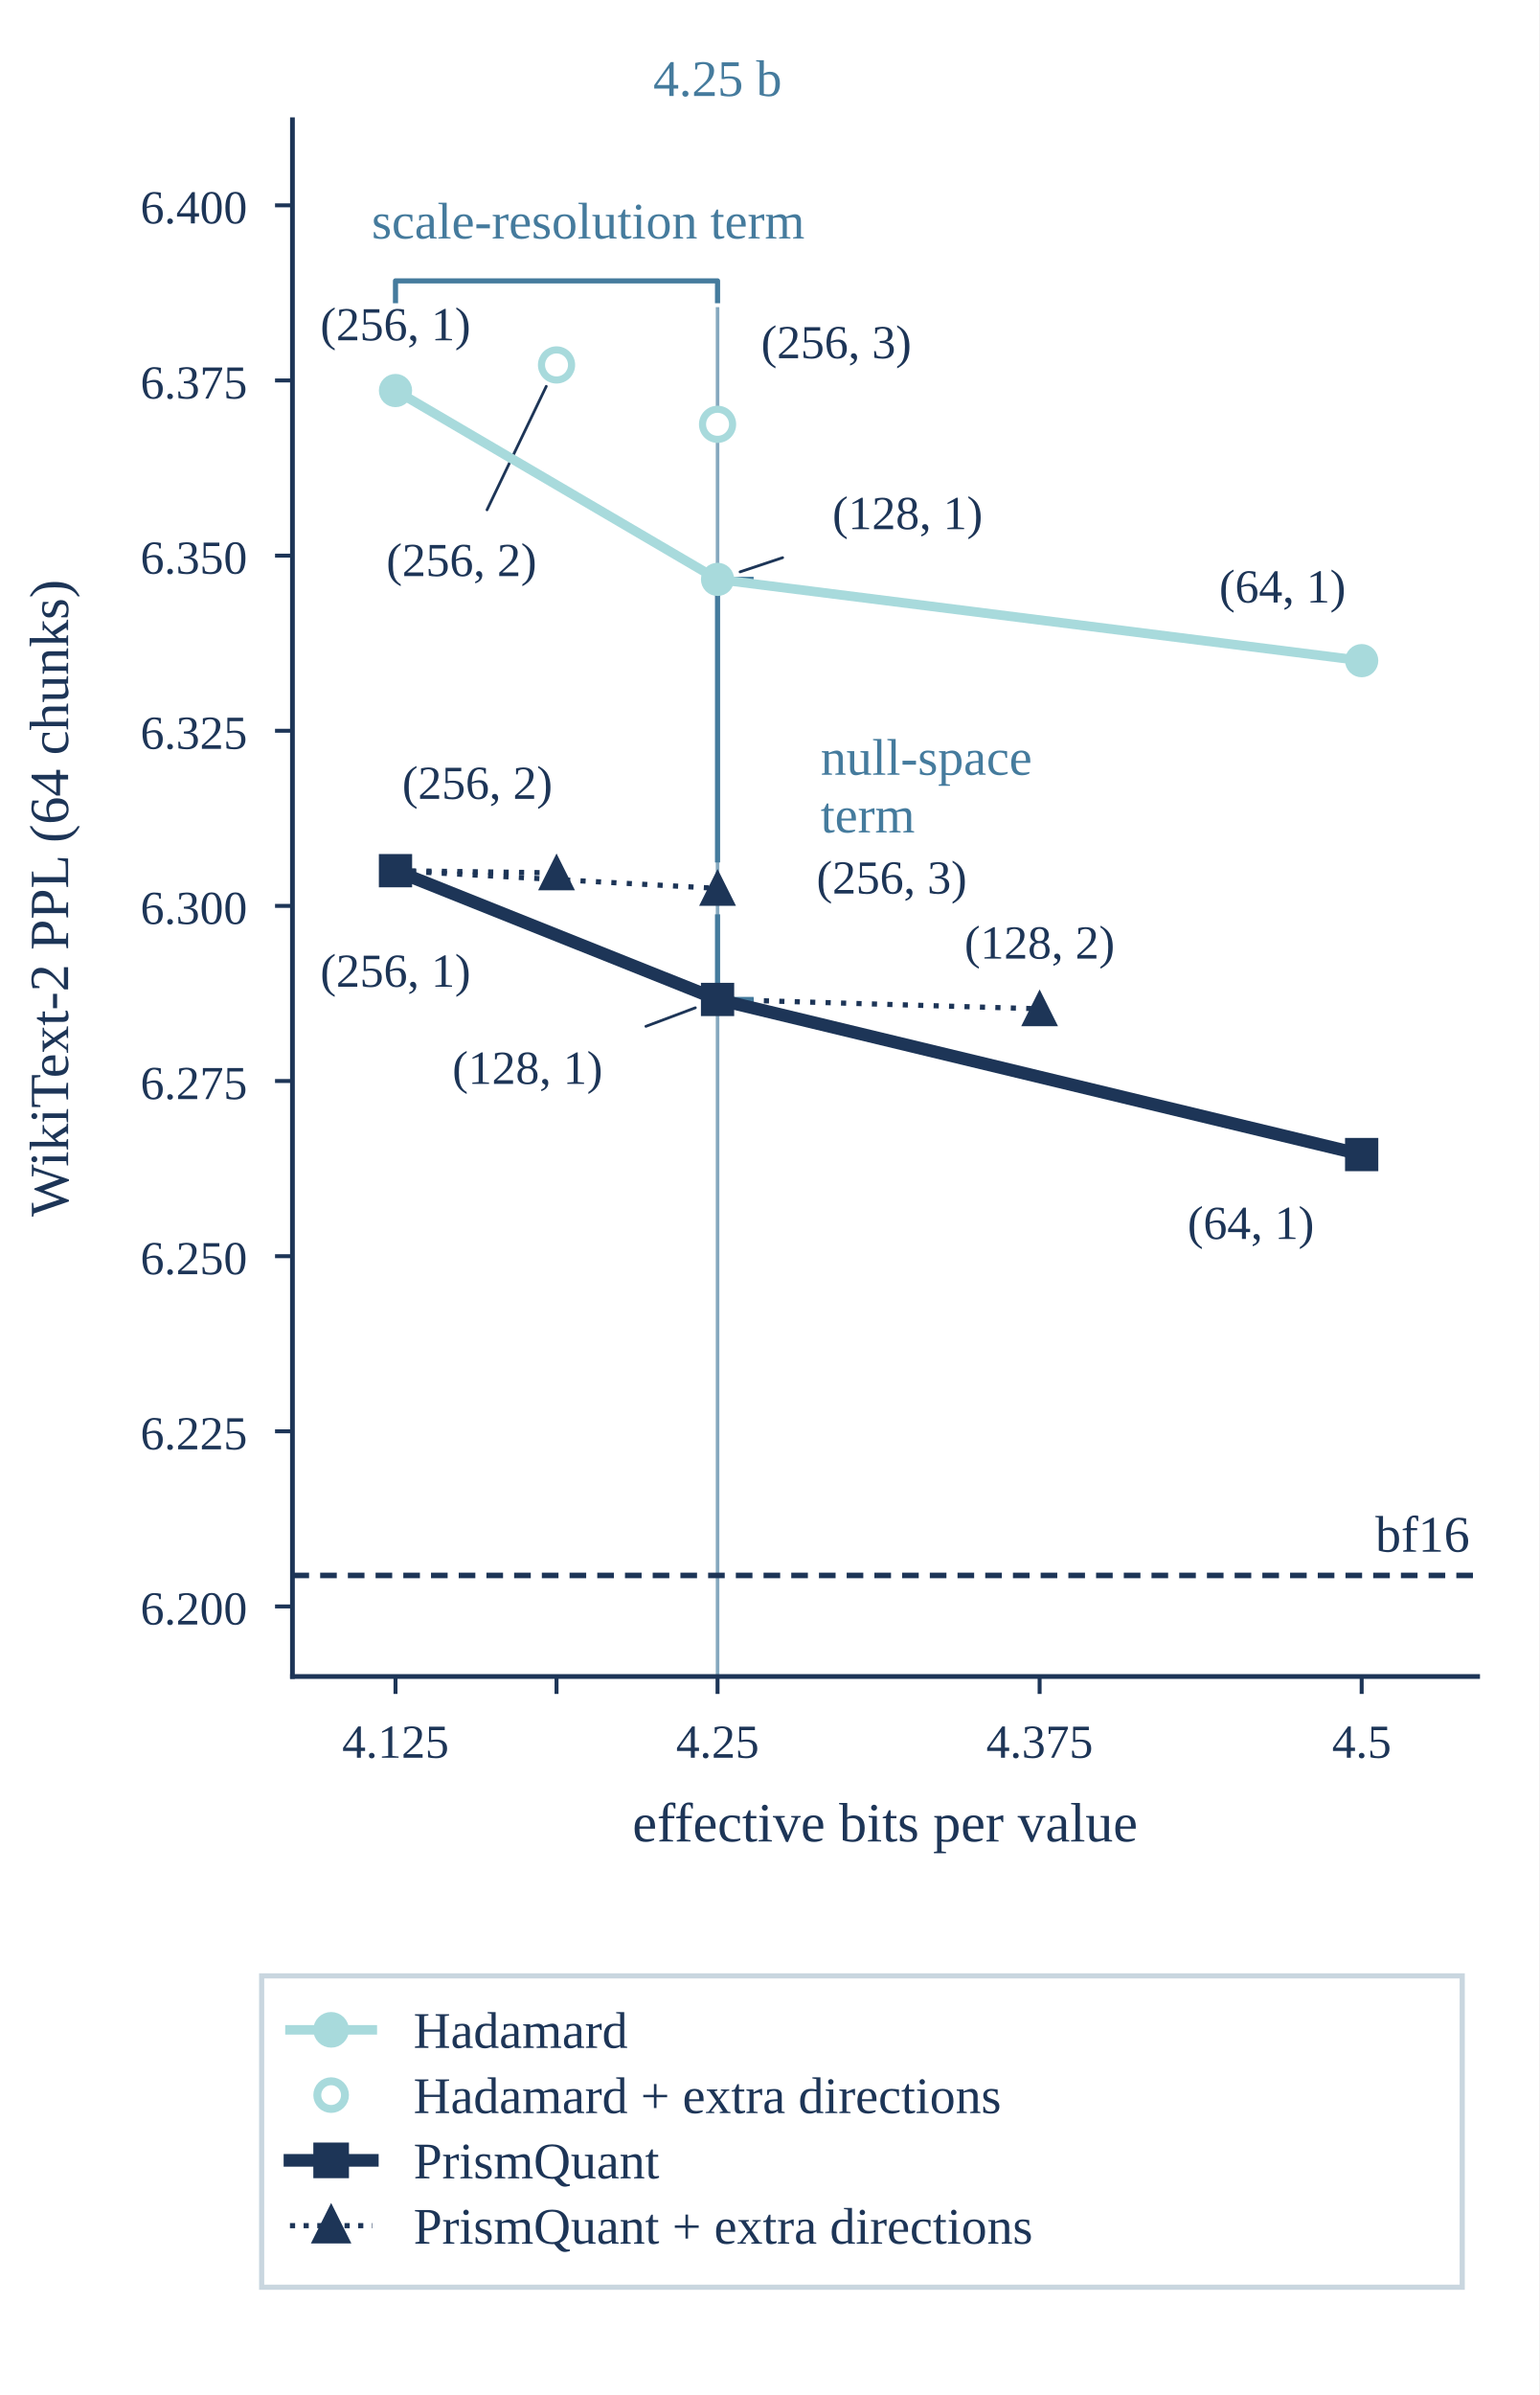
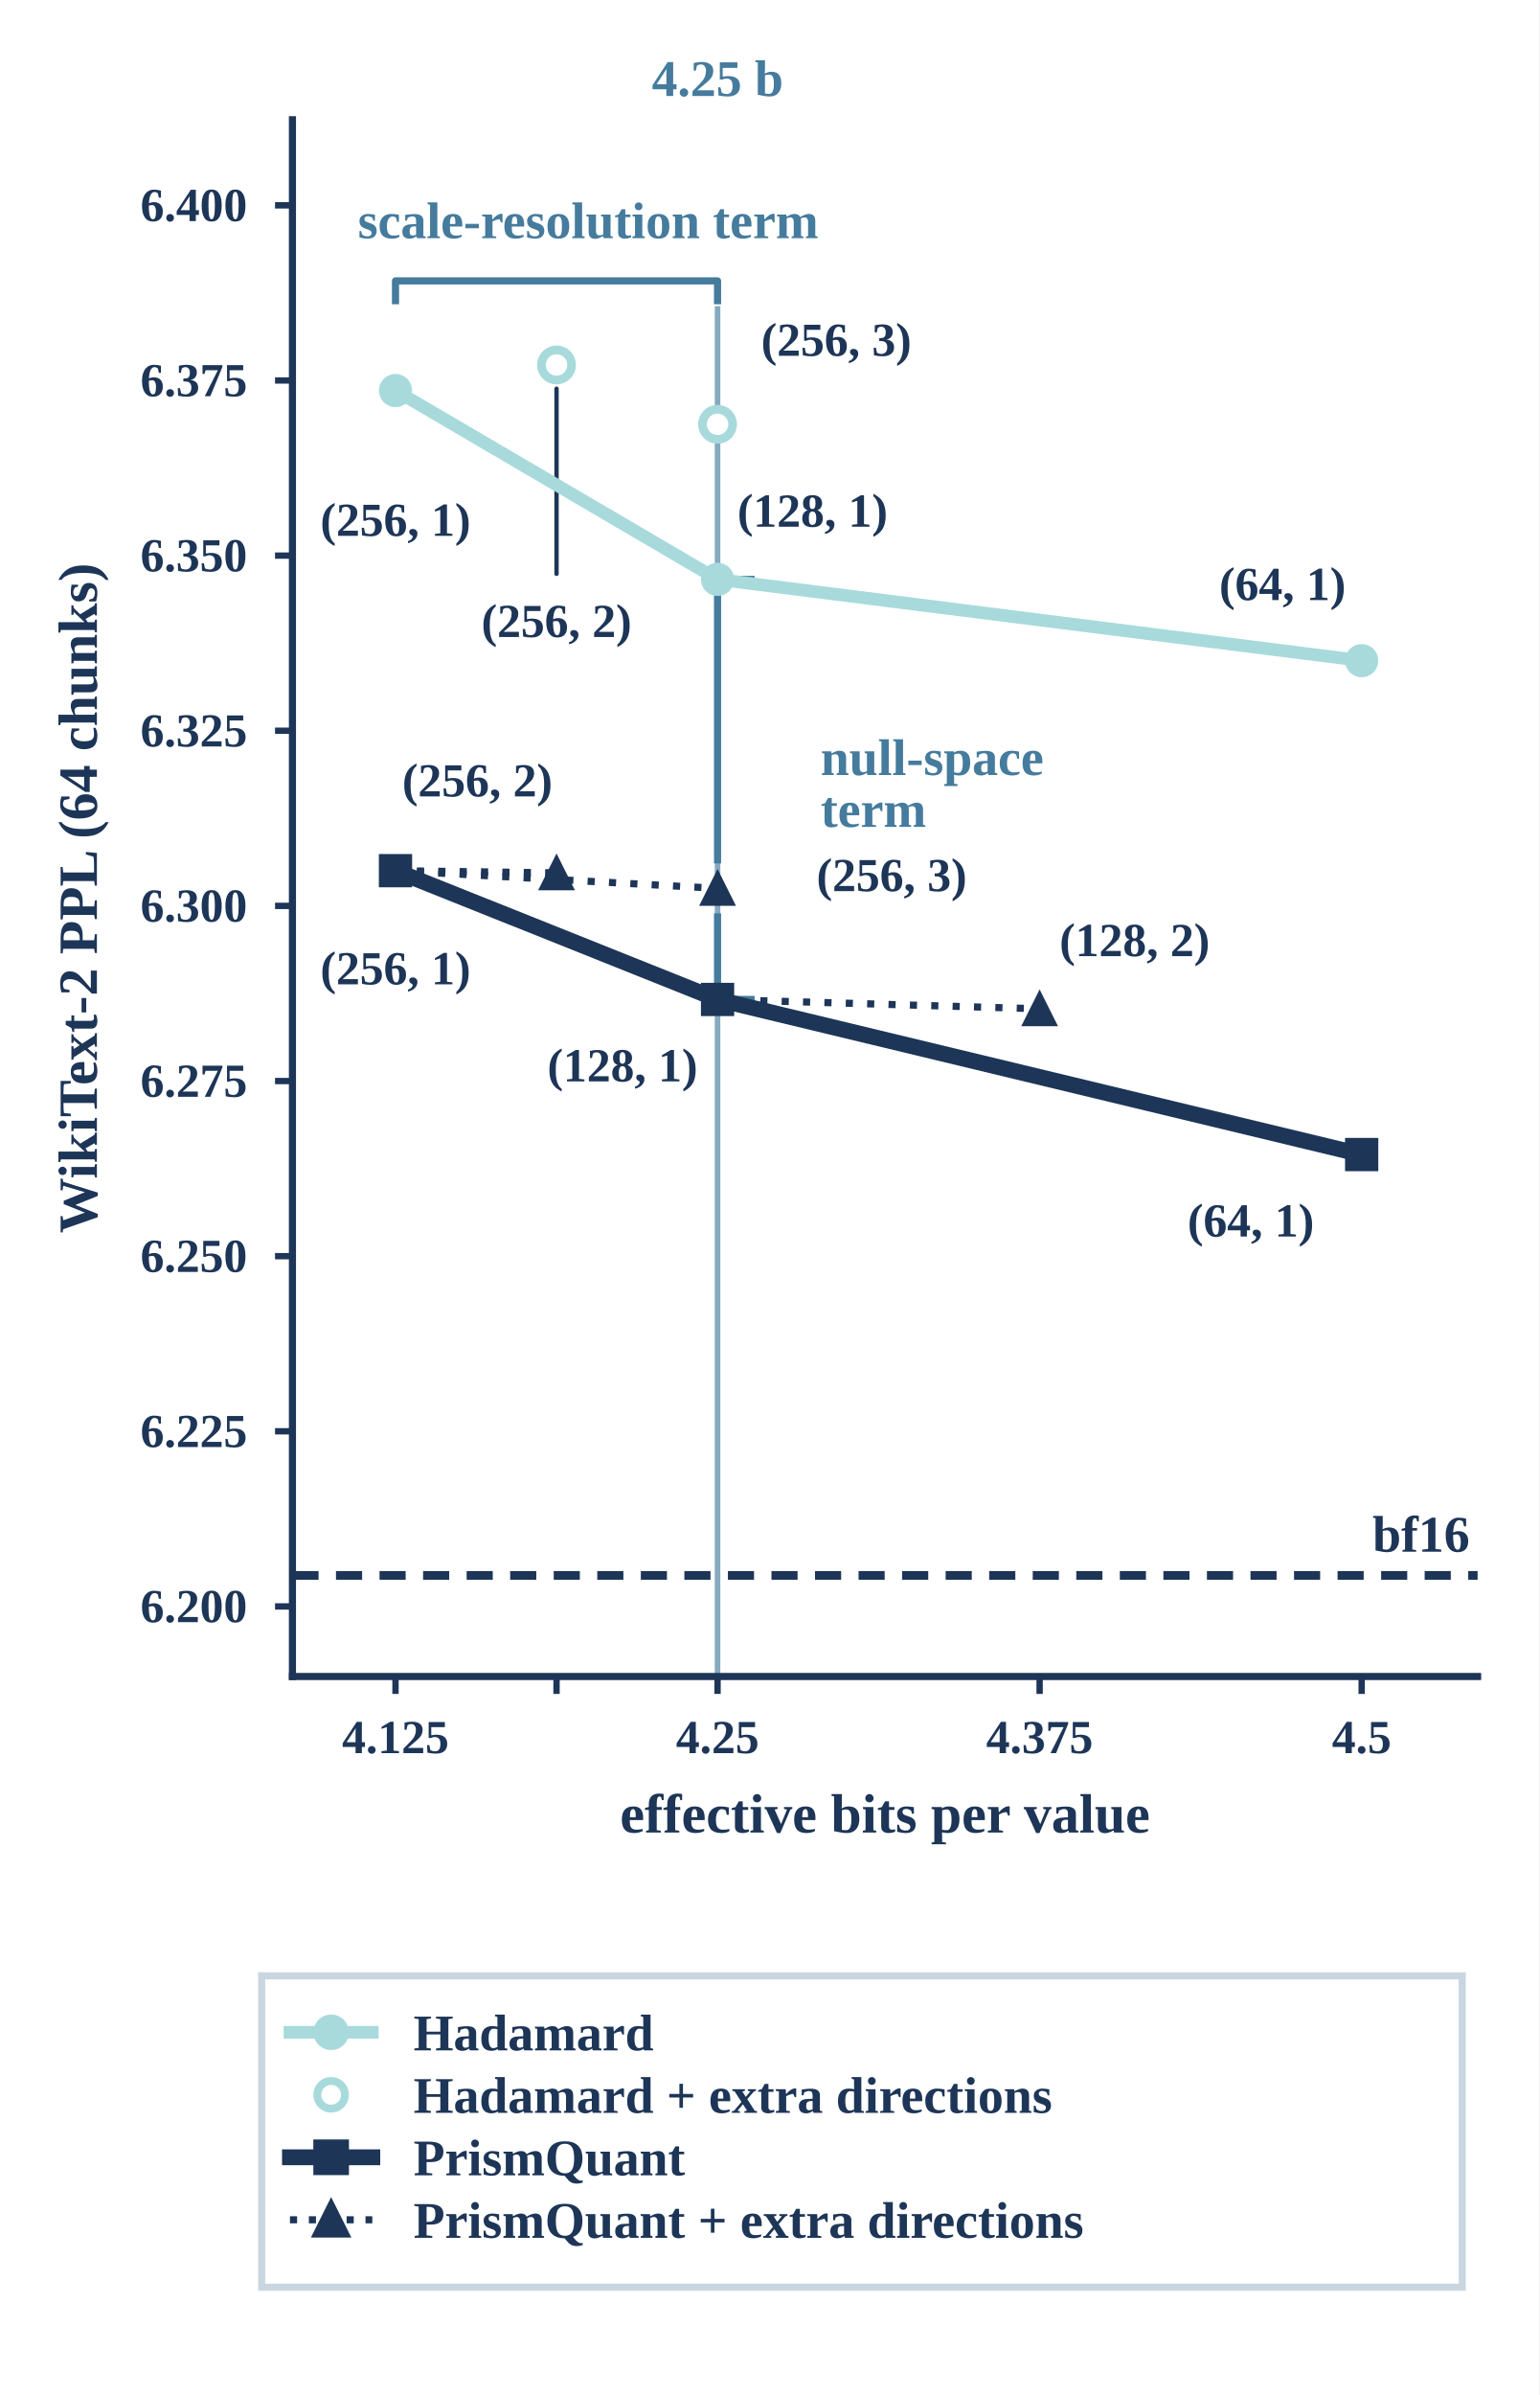
<svg xmlns="http://www.w3.org/2000/svg" xmlns:xlink="http://www.w3.org/1999/xlink" width="194.4pt" height="302.4pt" viewBox="0 0 194.4 302.4" version="1.1">
  <defs>
    <style type="text/css">*{stroke-linejoin: round; stroke-linecap: butt}</style>
  </defs>
  <g id="figure_1">
    <g id="patch_1">
      <path d="M 0 302.4 L 194.4 302.4 L 194.4 0 L 0 0 z " style="fill: #ffffff" />
    </g>
    <g id="axes_1">
      <g id="patch_2">
        <path d="M 36.936 211.68 L 186.624 211.68 L 186.624 15.12 L 36.936 15.12 L 36.936 211.68 z " style="fill: none" />
      </g>
      <g id="line2d_1">
-         <path d="M 90.628 211.68 L 90.628 39.003 " clip-path="url(#p6d56dd8465)" style="fill: none; stroke: #457b9d; stroke-opacity: 0.65; stroke-width: 0.45; stroke-linecap: square" />
+         <path d="M 90.628 211.68 L 90.628 39.003 " clip-path="url(#p353ab22d7c)" style="fill: none; stroke: #457b9d; stroke-opacity: 0.65; stroke-width: 0.7; stroke-linecap: square" />
      </g>
      <g id="matplotlib.axis_1">
        <g id="xtick_1">
          <g id="line2d_2">
            <defs>
-               <path id="m0dec5ec122" d="M 0 0 L 0 2.2 " style="stroke: #1d3557; stroke-width: 0.5" />
+               <path id="mc90151d26e" d="M 0 0 L 0 2.2 " style="stroke: #1d3557; stroke-width: 0.8" />
            </defs>
            <g>
-               <use xlink:href="#m0dec5ec122" x="49.952" y="211.68" style="fill: #1d3557; stroke: #1d3557; stroke-width: 0.5" />
+               <use xlink:href="#mc90151d26e" x="49.952" y="211.68" style="fill: #1d3557; stroke: #1d3557; stroke-width: 0.8" />
            </g>
          </g>
          <g id="text_1">
-             <text style="font-size: 6px; font-family: 'Times New Roman', 'Liberation Serif', 'DejaVu Serif', serif; text-anchor: middle; fill: #1d3557" x="49.952" y="221.939" transform="rotate(-0 49.95235 221.9391)">4.125</text>
+             <text style="font-weight: 700; font-size: 6px; font-family: 'Times New Roman', serif; text-anchor: middle; fill: #1d3557" x="49.952" y="221.353" transform="rotate(-0 49.95235 221.3531)">4.125</text>
          </g>
        </g>
        <g id="xtick_2">
          <g id="line2d_3">
            <g>
-               <use xlink:href="#m0dec5ec122" x="70.29" y="211.68" style="fill: #1d3557; stroke: #1d3557; stroke-width: 0.5" />
+               <use xlink:href="#mc90151d26e" x="70.29" y="211.68" style="fill: #1d3557; stroke: #1d3557; stroke-width: 0.8" />
            </g>
          </g>
        </g>
        <g id="xtick_3">
          <g id="line2d_4">
            <g>
-               <use xlink:href="#m0dec5ec122" x="90.628" y="211.68" style="fill: #1d3557; stroke: #1d3557; stroke-width: 0.5" />
+               <use xlink:href="#mc90151d26e" x="90.628" y="211.68" style="fill: #1d3557; stroke: #1d3557; stroke-width: 0.8" />
            </g>
          </g>
          <g id="text_2">
-             <text style="font-size: 6px; font-family: 'Times New Roman', 'Liberation Serif', 'DejaVu Serif', serif; text-anchor: middle; fill: #1d3557" x="90.628" y="221.939" transform="rotate(-0 90.62843 221.9391)">4.25</text>
+             <text style="font-weight: 700; font-size: 6px; font-family: 'Times New Roman', serif; text-anchor: middle; fill: #1d3557" x="90.628" y="221.353" transform="rotate(-0 90.62843 221.3531)">4.25</text>
          </g>
        </g>
        <g id="xtick_4">
          <g id="line2d_5">
            <g>
-               <use xlink:href="#m0dec5ec122" x="131.305" y="211.68" style="fill: #1d3557; stroke: #1d3557; stroke-width: 0.5" />
+               <use xlink:href="#mc90151d26e" x="131.305" y="211.68" style="fill: #1d3557; stroke: #1d3557; stroke-width: 0.8" />
            </g>
          </g>
          <g id="text_3">
-             <text style="font-size: 6px; font-family: 'Times New Roman', 'Liberation Serif', 'DejaVu Serif', serif; text-anchor: middle; fill: #1d3557" x="131.305" y="221.939" transform="rotate(-0 131.3045 221.9391)">4.375</text>
+             <text style="font-weight: 700; font-size: 6px; font-family: 'Times New Roman', serif; text-anchor: middle; fill: #1d3557" x="131.305" y="221.353" transform="rotate(-0 131.3045 221.3531)">4.375</text>
          </g>
        </g>
        <g id="xtick_5">
          <g id="line2d_6">
            <g>
-               <use xlink:href="#m0dec5ec122" x="171.981" y="211.68" style="fill: #1d3557; stroke: #1d3557; stroke-width: 0.5" />
+               <use xlink:href="#mc90151d26e" x="171.981" y="211.68" style="fill: #1d3557; stroke: #1d3557; stroke-width: 0.8" />
            </g>
          </g>
          <g id="text_4">
-             <text style="font-size: 6px; font-family: 'Times New Roman', 'Liberation Serif', 'DejaVu Serif', serif; text-anchor: middle; fill: #1d3557" x="171.981" y="221.939" transform="rotate(-0 171.9806 221.9391)">4.5</text>
+             <text style="font-weight: 700; font-size: 6px; font-family: 'Times New Roman', serif; text-anchor: middle; fill: #1d3557" x="171.981" y="221.353" transform="rotate(-0 171.9806 221.3531)">4.5</text>
          </g>
        </g>
        <g id="text_5">
-           <text style="font-size: 7px; font-family: 'Times New Roman', 'Liberation Serif', 'DejaVu Serif', serif; text-anchor: middle; fill: #1d3557" x="111.78" y="232.506" transform="rotate(-0 111.78 232.5058)">effective bits per value</text>
+           <text style="font-weight: 700; font-size: 7px; font-family: 'Times New Roman', serif; text-anchor: middle; fill: #1d3557" x="111.78" y="231.381" transform="rotate(-0 111.78 231.3812)">effective bits per value</text>
        </g>
      </g>
      <g id="matplotlib.axis_2">
        <g id="ytick_1">
          <g id="line2d_7">
            <defs>
-               <path id="m9053a508f1" d="M 0 0 L -2.2 0 " style="stroke: #1d3557; stroke-width: 0.5" />
+               <path id="m33923e7c1f" d="M 0 0 L -2.2 0 " style="stroke: #1d3557; stroke-width: 0.8" />
            </defs>
            <g>
-               <use xlink:href="#m9053a508f1" x="36.936" y="202.835" style="fill: #1d3557; stroke: #1d3557; stroke-width: 0.5" />
+               <use xlink:href="#m33923e7c1f" x="36.936" y="202.835" style="fill: #1d3557; stroke: #1d3557; stroke-width: 0.8" />
            </g>
          </g>
          <g id="text_6">
-             <text style="font-size: 6px; font-family: 'Times New Roman', 'Liberation Serif', 'DejaVu Serif', serif; text-anchor: end; fill: #1d3557" x="31.236" y="205.114" transform="rotate(-0 31.236 205.1141)">6.200</text>
+             <text style="font-weight: 700; font-size: 6px; font-family: 'Times New Roman', serif; text-anchor: end; fill: #1d3557" x="31.236" y="204.821" transform="rotate(-0 31.236 204.8211)">6.200</text>
          </g>
        </g>
        <g id="ytick_2">
          <g id="line2d_8">
            <g>
-               <use xlink:href="#m9053a508f1" x="36.936" y="180.721" style="fill: #1d3557; stroke: #1d3557; stroke-width: 0.5" />
+               <use xlink:href="#m33923e7c1f" x="36.936" y="180.721" style="fill: #1d3557; stroke: #1d3557; stroke-width: 0.8" />
            </g>
          </g>
          <g id="text_7">
-             <text style="font-size: 6px; font-family: 'Times New Roman', 'Liberation Serif', 'DejaVu Serif', serif; text-anchor: end; fill: #1d3557" x="31.236" y="183" transform="rotate(-0 31.236 183.0004)">6.225</text>
+             <text style="font-weight: 700; font-size: 6px; font-family: 'Times New Roman', serif; text-anchor: end; fill: #1d3557" x="31.236" y="182.707" transform="rotate(-0 31.236 182.7075)">6.225</text>
          </g>
        </g>
        <g id="ytick_3">
          <g id="line2d_9">
            <g>
-               <use xlink:href="#m9053a508f1" x="36.936" y="158.607" style="fill: #1d3557; stroke: #1d3557; stroke-width: 0.5" />
+               <use xlink:href="#m33923e7c1f" x="36.936" y="158.607" style="fill: #1d3557; stroke: #1d3557; stroke-width: 0.8" />
            </g>
          </g>
          <g id="text_8">
-             <text style="font-size: 6px; font-family: 'Times New Roman', 'Liberation Serif', 'DejaVu Serif', serif; text-anchor: end; fill: #1d3557" x="31.236" y="160.887" transform="rotate(-0 31.236 160.8868)">6.250</text>
+             <text style="font-weight: 700; font-size: 6px; font-family: 'Times New Roman', serif; text-anchor: end; fill: #1d3557" x="31.236" y="160.594" transform="rotate(-0 31.236 160.5938)">6.250</text>
          </g>
        </g>
        <g id="ytick_4">
          <g id="line2d_10">
            <g>
-               <use xlink:href="#m9053a508f1" x="36.936" y="136.494" style="fill: #1d3557; stroke: #1d3557; stroke-width: 0.5" />
+               <use xlink:href="#m33923e7c1f" x="36.936" y="136.494" style="fill: #1d3557; stroke: #1d3557; stroke-width: 0.8" />
            </g>
          </g>
          <g id="text_9">
-             <text style="font-size: 6px; font-family: 'Times New Roman', 'Liberation Serif', 'DejaVu Serif', serif; text-anchor: end; fill: #1d3557" x="31.236" y="138.773" transform="rotate(-0 31.236 138.7732)">6.275</text>
+             <text style="font-weight: 700; font-size: 6px; font-family: 'Times New Roman', serif; text-anchor: end; fill: #1d3557" x="31.236" y="138.48" transform="rotate(-0 31.236 138.4802)">6.275</text>
          </g>
        </g>
        <g id="ytick_5">
          <g id="line2d_11">
            <g>
-               <use xlink:href="#m9053a508f1" x="36.936" y="114.38" style="fill: #1d3557; stroke: #1d3557; stroke-width: 0.5" />
+               <use xlink:href="#m33923e7c1f" x="36.936" y="114.38" style="fill: #1d3557; stroke: #1d3557; stroke-width: 0.8" />
            </g>
          </g>
          <g id="text_10">
-             <text style="font-size: 6px; font-family: 'Times New Roman', 'Liberation Serif', 'DejaVu Serif', serif; text-anchor: end; fill: #1d3557" x="31.236" y="116.66" transform="rotate(-0 31.236 116.6595)">6.300</text>
+             <text style="font-weight: 700; font-size: 6px; font-family: 'Times New Roman', serif; text-anchor: end; fill: #1d3557" x="31.236" y="116.367" transform="rotate(-0 31.236 116.3666)">6.300</text>
          </g>
        </g>
        <g id="ytick_6">
          <g id="line2d_12">
            <g>
-               <use xlink:href="#m9053a508f1" x="36.936" y="92.266" style="fill: #1d3557; stroke: #1d3557; stroke-width: 0.5" />
+               <use xlink:href="#m33923e7c1f" x="36.936" y="92.266" style="fill: #1d3557; stroke: #1d3557; stroke-width: 0.8" />
            </g>
          </g>
          <g id="text_11">
-             <text style="font-size: 6px; font-family: 'Times New Roman', 'Liberation Serif', 'DejaVu Serif', serif; text-anchor: end; fill: #1d3557" x="31.236" y="94.546" transform="rotate(-0 31.236 94.5459)">6.325</text>
+             <text style="font-weight: 700; font-size: 6px; font-family: 'Times New Roman', serif; text-anchor: end; fill: #1d3557" x="31.236" y="94.253" transform="rotate(-0 31.236 94.25293)">6.325</text>
          </g>
        </g>
        <g id="ytick_7">
          <g id="line2d_13">
            <g>
-               <use xlink:href="#m9053a508f1" x="36.936" y="70.153" style="fill: #1d3557; stroke: #1d3557; stroke-width: 0.5" />
+               <use xlink:href="#m33923e7c1f" x="36.936" y="70.153" style="fill: #1d3557; stroke: #1d3557; stroke-width: 0.8" />
            </g>
          </g>
          <g id="text_12">
-             <text style="font-size: 6px; font-family: 'Times New Roman', 'Liberation Serif', 'DejaVu Serif', serif; text-anchor: end; fill: #1d3557" x="31.236" y="72.432" transform="rotate(-0 31.236 72.43226)">6.350</text>
+             <text style="font-weight: 700; font-size: 6px; font-family: 'Times New Roman', serif; text-anchor: end; fill: #1d3557" x="31.236" y="72.139" transform="rotate(-0 31.236 72.13929)">6.350</text>
          </g>
        </g>
        <g id="ytick_8">
          <g id="line2d_14">
            <g>
-               <use xlink:href="#m9053a508f1" x="36.936" y="48.039" style="fill: #1d3557; stroke: #1d3557; stroke-width: 0.5" />
+               <use xlink:href="#m33923e7c1f" x="36.936" y="48.039" style="fill: #1d3557; stroke: #1d3557; stroke-width: 0.8" />
            </g>
          </g>
          <g id="text_13">
-             <text style="font-size: 6px; font-family: 'Times New Roman', 'Liberation Serif', 'DejaVu Serif', serif; text-anchor: end; fill: #1d3557" x="31.236" y="50.319" transform="rotate(-0 31.236 50.31862)">6.375</text>
+             <text style="font-weight: 700; font-size: 6px; font-family: 'Times New Roman', serif; text-anchor: end; fill: #1d3557" x="31.236" y="50.026" transform="rotate(-0 31.236 50.02565)">6.375</text>
          </g>
        </g>
        <g id="ytick_9">
          <g id="line2d_15">
            <g>
-               <use xlink:href="#m9053a508f1" x="36.936" y="25.925" style="fill: #1d3557; stroke: #1d3557; stroke-width: 0.5" />
+               <use xlink:href="#m33923e7c1f" x="36.936" y="25.925" style="fill: #1d3557; stroke: #1d3557; stroke-width: 0.8" />
            </g>
          </g>
          <g id="text_14">
-             <text style="font-size: 6px; font-family: 'Times New Roman', 'Liberation Serif', 'DejaVu Serif', serif; text-anchor: end; fill: #1d3557" x="31.236" y="28.205" transform="rotate(-0 31.236 28.20499)">6.400</text>
+             <text style="font-weight: 700; font-size: 6px; font-family: 'Times New Roman', serif; text-anchor: end; fill: #1d3557" x="31.236" y="27.912" transform="rotate(-0 31.236 27.91202)">6.400</text>
          </g>
        </g>
        <g id="text_15">
-           <text style="font-size: 7px; font-family: 'Times New Roman', 'Liberation Serif', 'DejaVu Serif', serif; text-anchor: middle; fill: #1d3557" x="8.603" y="113.4" transform="rotate(-90 8.603344 113.4)">WikiText-2 PPL (64 chunks)</text>
+           <text style="font-weight: 700; font-size: 7px; font-family: 'Times New Roman', serif; text-anchor: middle; fill: #1d3557" x="12.239" y="113.4" transform="rotate(-90 12.23866 113.4)">WikiText-2 PPL (64 chunks)</text>
        </g>
      </g>
      <g id="line2d_16">
-         <path d="M 49.952 109.934 L 70.29 110.209 " clip-path="url(#p6d56dd8465)" style="fill: none; stroke-dasharray: 0.65,1.3; stroke-dashoffset: 0; stroke: #1d3557; stroke-width: 0.65" />
+         <path d="M 49.952 109.934 L 70.29 110.209 " clip-path="url(#p353ab22d7c)" style="fill: none; stroke-dasharray: 0.9,1.8; stroke-dashoffset: 0; stroke: #1d3557; stroke-width: 0.9" />
      </g>
      <g id="line2d_17">
-         <path d="M 49.952 109.934 L 90.628 112.168 " clip-path="url(#p6d56dd8465)" style="fill: none; stroke-dasharray: 0.65,1.3; stroke-dashoffset: 0; stroke: #1d3557; stroke-width: 0.65" />
+         <path d="M 49.952 109.934 L 90.628 112.168 " clip-path="url(#p353ab22d7c)" style="fill: none; stroke-dasharray: 0.9,1.8; stroke-dashoffset: 0; stroke: #1d3557; stroke-width: 0.9" />
      </g>
      <g id="line2d_18">
-         <path d="M 90.628 126.194 L 131.305 127.374 " clip-path="url(#p6d56dd8465)" style="fill: none; stroke-dasharray: 0.65,1.3; stroke-dashoffset: 0; stroke: #1d3557; stroke-width: 0.65" />
+         <path d="M 90.628 126.194 L 131.305 127.374 " clip-path="url(#p353ab22d7c)" style="fill: none; stroke-dasharray: 0.9,1.8; stroke-dashoffset: 0; stroke: #1d3557; stroke-width: 0.9" />
      </g>
      <g id="line2d_19">
-         <path d="M 36.936 198.92 L 186.624 198.92 " clip-path="url(#p6d56dd8465)" style="fill: none; stroke-dasharray: 2.1,1.4; stroke-dashoffset: 0; stroke: #1d3557; stroke-width: 0.7" />
+         <path d="M 36.936 198.92 L 186.624 198.92 " clip-path="url(#p353ab22d7c)" style="fill: none; stroke-dasharray: 3.3,2.2; stroke-dashoffset: 0; stroke: #1d3557; stroke-width: 1.1" />
      </g>
      <g id="line2d_20">
-         <path d="M 90.628 126.194 L 90.628 115.768 " clip-path="url(#p6d56dd8465)" style="fill: none; stroke: #457b9d; stroke-width: 0.65; stroke-linecap: square" />
+         <path d="M 90.628 126.194 L 90.628 115.768 " clip-path="url(#p353ab22d7c)" style="fill: none; stroke: #457b9d; stroke-width: 0.9; stroke-linecap: square" />
      </g>
      <g id="line2d_21">
-         <path d="M 90.628 108.568 L 90.628 73.153 " clip-path="url(#p6d56dd8465)" style="fill: none; stroke: #457b9d; stroke-width: 0.65; stroke-linecap: square" />
+         <path d="M 90.628 108.568 L 90.628 73.153 " clip-path="url(#p353ab22d7c)" style="fill: none; stroke: #457b9d; stroke-width: 0.9; stroke-linecap: square" />
      </g>
      <g id="line2d_22">
-         <path d="M 90.628 126.194 L 94.859 126.194 " clip-path="url(#p6d56dd8465)" style="fill: none; stroke: #457b9d; stroke-width: 0.65; stroke-linecap: square" />
+         <path d="M 90.628 126.194 L 94.859 126.194 " clip-path="url(#p353ab22d7c)" style="fill: none; stroke: #457b9d; stroke-width: 0.9; stroke-linecap: square" />
      </g>
      <g id="line2d_23">
-         <path d="M 90.628 73.153 L 94.859 73.153 " clip-path="url(#p6d56dd8465)" style="fill: none; stroke: #457b9d; stroke-width: 0.65; stroke-linecap: square" />
+         <path d="M 90.628 73.153 L 94.859 73.153 " clip-path="url(#p353ab22d7c)" style="fill: none; stroke: #457b9d; stroke-width: 0.9; stroke-linecap: square" />
      </g>
      <g id="line2d_24">
-         <path d="M 49.952 37.965 L 49.952 35.465 L 90.628 35.465 L 90.628 37.965 " clip-path="url(#p6d56dd8465)" style="fill: none; stroke: #457b9d; stroke-width: 0.65; stroke-linecap: square" />
+         <path d="M 49.952 37.965 L 49.952 35.465 L 90.628 35.465 L 90.628 37.965 " clip-path="url(#p353ab22d7c)" style="fill: none; stroke: #457b9d; stroke-width: 0.9; stroke-linecap: square" />
      </g>
      <g id="patch_3">
-         <path d="M 36.936 211.68 L 36.936 15.12 " style="fill: none; stroke: #1d3557; stroke-width: 0.6; stroke-linejoin: miter; stroke-linecap: square" />
+         <path d="M 36.936 211.68 L 36.936 15.12 " style="fill: none; stroke: #1d3557; stroke-width: 0.9; stroke-linejoin: miter; stroke-linecap: square" />
      </g>
      <g id="patch_4">
-         <path d="M 36.936 211.68 L 186.624 211.68 " style="fill: none; stroke: #1d3557; stroke-width: 0.6; stroke-linejoin: miter; stroke-linecap: square" />
+         <path d="M 36.936 211.68 L 186.624 211.68 " style="fill: none; stroke: #1d3557; stroke-width: 0.9; stroke-linejoin: miter; stroke-linecap: square" />
      </g>
      <g id="text_16">
-         <text style="font-size: 6.5px; font-family: 'Times New Roman', 'Liberation Serif', 'DejaVu Serif', serif; text-anchor: end; fill: #1d3557" x="185.624" y="195.92" transform="rotate(-0 185.624 195.9203)">bf16</text>
+         <text style="font-weight: 700; font-size: 6.5px; font-family: 'Times New Roman', serif; text-anchor: end; fill: #1d3557" x="185.624" y="195.92" transform="rotate(-0 185.624 195.9203)">bf16</text>
      </g>
      <g id="text_17">
-         <text style="font-size: 6.5px; font-family: 'Times New Roman', 'Liberation Serif', 'DejaVu Serif', serif; text-anchor: middle; fill: #457b9d" x="90.628" y="12.12" transform="rotate(-0 90.62843 12.12)">4.25 b</text>
+         <text style="font-weight: 700; font-size: 6.5px; font-family: 'Times New Roman', serif; text-anchor: middle; fill: #457b9d" x="90.628" y="12.12" transform="rotate(-0 90.62843 12.12)">4.25 b</text>
      </g>
      <g id="text_18">
-         <text style="font-size: 6.5px; font-family: 'Times New Roman', 'Liberation Serif', 'DejaVu Serif', serif; fill: #457b9d" transform="translate(103.6448 97.82787)">null-space</text>
-         <text style="font-size: 6.5px; font-family: 'Times New Roman', 'Liberation Serif', 'DejaVu Serif', serif; fill: #457b9d" transform="translate(103.6448 105.1064)">term</text>
+         <text style="font-weight: 700; font-size: 6.5px; font-family: 'Times New Roman', serif; fill: #457b9d" transform="translate(103.6448 97.85275)">null-space</text>
+         <text style="font-weight: 700; font-size: 6.5px; font-family: 'Times New Roman', serif; fill: #457b9d" transform="translate(103.6448 104.4082)">term</text>
      </g>
      <g id="text_19">
-         <text style="font-size: 6.5px; font-family: 'Times New Roman', 'Liberation Serif', 'DejaVu Serif', serif; text-anchor: middle; fill: #457b9d" x="74.29" y="30.113" transform="rotate(-0 74.29039 30.11275)">scale-resolution term</text>
+         <text style="font-weight: 700; font-size: 6.5px; font-family: 'Times New Roman', serif; text-anchor: middle; fill: #457b9d" x="74.29" y="30.074" transform="rotate(-0 74.29039 30.07416)">scale-resolution term</text>
      </g>
      <g id="text_20">
-         <text style="font-size: 6px; font-family: 'Times New Roman', 'Liberation Serif', 'DejaVu Serif', serif; text-anchor: middle; fill: #1d3557" x="112.628" y="112.824" transform="rotate(-0 112.6284 112.8239)">(256, 3)</text>
+         <text style="font-weight: 700; font-size: 6px; font-family: 'Times New Roman', serif; text-anchor: middle; fill: #1d3557" x="112.628" y="112.517" transform="rotate(-0 112.6284 112.5169)">(256, 3)</text>
      </g>
      <g id="text_21">
-         <text style="font-size: 6px; font-family: 'Times New Roman', 'Liberation Serif', 'DejaVu Serif', serif; text-anchor: middle; fill: #1d3557" x="161.981" y="76.072" transform="rotate(-0 161.9806 76.07223)">(64, 1)</text>
+         <text style="font-weight: 700; font-size: 6px; font-family: 'Times New Roman', serif; text-anchor: middle; fill: #1d3557" x="161.981" y="75.765" transform="rotate(-0 161.9806 75.76519)">(64, 1)</text>
+       </g>
+       <g id="text_22">
+         <text style="font-weight: 700; font-size: 6px; font-family: 'Times New Roman', serif; text-anchor: middle; fill: #1d3557" x="102.628" y="66.502" transform="rotate(-0 102.6284 66.50166)">(128, 1)</text>
+       </g>
+       <g id="text_23">
+         <text style="font-weight: 700; font-size: 6px; font-family: 'Times New Roman', serif; text-anchor: middle; fill: #1d3557" x="49.952" y="67.659" transform="rotate(-0 49.95235 67.6593)">(256, 1)</text>
      </g>
      <g id="patch_5">
-         <path d="M 98.845 70.414 Q 96.159 71.309 93.473 72.205 " style="fill: none; stroke: #1d3557; stroke-width: 0.35; stroke-linecap: round" />
-       </g>
-       <g id="text_22">
-         <text style="font-size: 6px; font-family: 'Times New Roman', 'Liberation Serif', 'DejaVu Serif', serif; text-anchor: middle; fill: #1d3557" x="114.628" y="66.809" transform="rotate(-0 114.6284 66.80869)">(128, 1)</text>
-       </g>
-       <g id="text_23">
-         <text style="font-size: 6px; font-family: 'Times New Roman', 'Liberation Serif', 'DejaVu Serif', serif; text-anchor: middle; fill: #1d3557" x="49.952" y="42.966" transform="rotate(-0 49.95235 42.96633)">(256, 1)</text>
-       </g>
-       <g id="patch_6">
-         <path d="M 61.51 64.372 Q 65.252 56.576 68.993 48.781 " style="fill: none; stroke: #1d3557; stroke-width: 0.35; stroke-linecap: round" />
+         <path d="M 70.29 72.452 Q 70.29 60.764 70.29 49.076 " style="fill: none; stroke: #1d3557; stroke-width: 0.55; stroke-linecap: round" />
      </g>
      <g id="text_24">
-         <text style="font-size: 6px; font-family: 'Times New Roman', 'Liberation Serif', 'DejaVu Serif', serif; text-anchor: middle; fill: #1d3557" x="58.29" y="72.735" transform="rotate(-0 58.29039 72.73472)">(256, 2)</text>
+         <text style="font-weight: 700; font-size: 6px; font-family: 'Times New Roman', serif; text-anchor: middle; fill: #1d3557" x="70.29" y="80.428" transform="rotate(-0 70.29039 80.42768)">(256, 2)</text>
      </g>
      <g id="text_25">
-         <text style="font-size: 6px; font-family: 'Times New Roman', 'Liberation Serif', 'DejaVu Serif', serif; text-anchor: middle; fill: #1d3557" x="105.628" y="45.231" transform="rotate(-0 105.6284 45.23068)">(256, 3)</text>
+         <text style="font-weight: 700; font-size: 6px; font-family: 'Times New Roman', serif; text-anchor: middle; fill: #1d3557" x="105.628" y="44.924" transform="rotate(-0 105.6284 44.92365)">(256, 3)</text>
      </g>
      <g id="text_26">
-         <text style="font-size: 6px; font-family: 'Times New Roman', 'Liberation Serif', 'DejaVu Serif', serif; text-anchor: middle; fill: #1d3557" x="157.981" y="156.434" transform="rotate(-0 157.9806 156.4341)">(64, 1)</text>
-       </g>
-       <g id="patch_7">
-         <path d="M 81.579 129.588 Q 84.701 128.417 87.822 127.246 " style="fill: none; stroke: #1d3557; stroke-width: 0.35; stroke-linecap: round" />
+         <text style="font-weight: 700; font-size: 6px; font-family: 'Times New Roman', serif; text-anchor: middle; fill: #1d3557" x="157.981" y="156.127" transform="rotate(-0 157.9806 156.1271)">(64, 1)</text>
      </g>
      <g id="text_27">
-         <text style="font-size: 6px; font-family: 'Times New Roman', 'Liberation Serif', 'DejaVu Serif', serif; text-anchor: middle; fill: #1d3557" x="66.628" y="136.85" transform="rotate(-0 66.62843 136.8497)">(128, 1)</text>
+         <text style="font-weight: 700; font-size: 6px; font-family: 'Times New Roman', serif; text-anchor: middle; fill: #1d3557" x="78.628" y="136.543" transform="rotate(-0 78.62843 136.5427)">(128, 1)</text>
      </g>
      <g id="text_28">
-         <text style="font-size: 6px; font-family: 'Times New Roman', 'Liberation Serif', 'DejaVu Serif', serif; text-anchor: middle; fill: #1d3557" x="49.952" y="124.59" transform="rotate(-0 49.95235 124.5896)">(256, 1)</text>
+         <text style="font-weight: 700; font-size: 6px; font-family: 'Times New Roman', serif; text-anchor: middle; fill: #1d3557" x="49.952" y="124.283" transform="rotate(-0 49.95235 124.2826)">(256, 1)</text>
      </g>
      <g id="text_29">
-         <text style="font-size: 6px; font-family: 'Times New Roman', 'Liberation Serif', 'DejaVu Serif', serif; text-anchor: middle; fill: #1d3557" x="60.29" y="100.865" transform="rotate(-0 60.29039 100.865)">(256, 2)</text>
+         <text style="font-weight: 700; font-size: 6px; font-family: 'Times New Roman', serif; text-anchor: middle; fill: #1d3557" x="60.29" y="100.558" transform="rotate(-0 60.29039 100.558)">(256, 2)</text>
      </g>
      <g id="text_30">
-         <text style="font-size: 6px; font-family: 'Times New Roman', 'Liberation Serif', 'DejaVu Serif', serif; text-anchor: middle; fill: #1d3557" x="131.305" y="121.03" transform="rotate(-0 131.3045 121.0297)">(128, 2)</text>
+         <text style="font-weight: 700; font-size: 6px; font-family: 'Times New Roman', serif; text-anchor: middle; fill: #1d3557" x="143.305" y="120.723" transform="rotate(-0 143.3045 120.7226)">(128, 2)</text>
      </g>
      <g id="line2d_25">
-         <path d="M 49.952 49.311 L 90.628 73.153 L 171.981 83.417 " clip-path="url(#p6d56dd8465)" style="fill: none; stroke: #a8dadc; stroke-width: 1.2; stroke-linecap: square" />
-         <defs>
-           <path id="me934bda753" d="M 0 1.8 C 0.477 1.8 0.935 1.61 1.273 1.273 C 1.61 0.935 1.8 0.477 1.8 0 C 1.8 -0.477 1.61 -0.935 1.273 -1.273 C 0.935 -1.61 0.477 -1.8 0 -1.8 C -0.477 -1.8 -0.935 -1.61 -1.273 -1.273 C -1.61 -0.935 -1.8 -0.477 -1.8 0 C -1.8 0.477 -1.61 0.935 -1.273 1.273 C -0.935 1.61 -0.477 1.8 0 1.8 z " style="stroke: #a8dadc; stroke-width: 0.6" />
-         </defs>
-         <g clip-path="url(#p6d56dd8465)">
-           <use xlink:href="#me934bda753" x="49.952" y="49.311" style="fill: #a8dadc; stroke: #a8dadc; stroke-width: 0.6" />
-           <use xlink:href="#me934bda753" x="90.628" y="73.153" style="fill: #a8dadc; stroke: #a8dadc; stroke-width: 0.6" />
-           <use xlink:href="#me934bda753" x="171.981" y="83.417" style="fill: #a8dadc; stroke: #a8dadc; stroke-width: 0.6" />
+         <path d="M 49.952 49.311 L 90.628 73.153 L 171.981 83.417 " clip-path="url(#p353ab22d7c)" style="fill: none; stroke: #a8dadc; stroke-width: 1.6; stroke-linecap: square" />
+         <defs>
+           <path id="m8d2084d1d3" d="M 0 1.8 C 0.477 1.8 0.935 1.61 1.273 1.273 C 1.61 0.935 1.8 0.477 1.8 0 C 1.8 -0.477 1.61 -0.935 1.273 -1.273 C 0.935 -1.61 0.477 -1.8 0 -1.8 C -0.477 -1.8 -0.935 -1.61 -1.273 -1.273 C -1.61 -0.935 -1.8 -0.477 -1.8 0 C -1.8 0.477 -1.61 0.935 -1.273 1.273 C -0.935 1.61 -0.477 1.8 0 1.8 z " style="stroke: #a8dadc; stroke-width: 0.6" />
+         </defs>
+         <g clip-path="url(#p353ab22d7c)">
+           <use xlink:href="#m8d2084d1d3" x="49.952" y="49.311" style="fill: #a8dadc; stroke: #a8dadc; stroke-width: 0.6" />
+           <use xlink:href="#m8d2084d1d3" x="90.628" y="73.153" style="fill: #a8dadc; stroke: #a8dadc; stroke-width: 0.6" />
+           <use xlink:href="#m8d2084d1d3" x="171.981" y="83.417" style="fill: #a8dadc; stroke: #a8dadc; stroke-width: 0.6" />
        </g>
      </g>
      <g id="line2d_26">
-         <path d="M 49.952 109.934 L 90.628 126.194 L 171.981 145.778 " clip-path="url(#p6d56dd8465)" style="fill: none; stroke: #1d3557; stroke-width: 1.6; stroke-linecap: square" />
-         <defs>
-           <path id="m19a4ff9d6a" d="M -1.8 1.8 L 1.8 1.8 L 1.8 -1.8 L -1.8 -1.8 z " style="stroke: #1d3557; stroke-width: 0.6; stroke-linejoin: miter" />
-         </defs>
-         <g clip-path="url(#p6d56dd8465)">
-           <use xlink:href="#m19a4ff9d6a" x="49.952" y="109.934" style="fill: #1d3557; stroke: #1d3557; stroke-width: 0.6; stroke-linejoin: miter" />
-           <use xlink:href="#m19a4ff9d6a" x="90.628" y="126.194" style="fill: #1d3557; stroke: #1d3557; stroke-width: 0.6; stroke-linejoin: miter" />
-           <use xlink:href="#m19a4ff9d6a" x="171.981" y="145.778" style="fill: #1d3557; stroke: #1d3557; stroke-width: 0.6; stroke-linejoin: miter" />
+         <path d="M 49.952 109.934 L 90.628 126.194 L 171.981 145.778 " clip-path="url(#p353ab22d7c)" style="fill: none; stroke: #1d3557; stroke-width: 2; stroke-linecap: square" />
+         <defs>
+           <path id="m3fac761804" d="M -1.8 1.8 L 1.8 1.8 L 1.8 -1.8 L -1.8 -1.8 z " style="stroke: #1d3557; stroke-width: 0.6; stroke-linejoin: miter" />
+         </defs>
+         <g clip-path="url(#p353ab22d7c)">
+           <use xlink:href="#m3fac761804" x="49.952" y="109.934" style="fill: #1d3557; stroke: #1d3557; stroke-width: 0.6; stroke-linejoin: miter" />
+           <use xlink:href="#m3fac761804" x="90.628" y="126.194" style="fill: #1d3557; stroke: #1d3557; stroke-width: 0.6; stroke-linejoin: miter" />
+           <use xlink:href="#m3fac761804" x="171.981" y="145.778" style="fill: #1d3557; stroke: #1d3557; stroke-width: 0.6; stroke-linejoin: miter" />
        </g>
      </g>
      <g id="line2d_27">
        <defs>
-           <path id="maf70d7fba9" d="M 0 1.9 C 0.504 1.9 0.987 1.7 1.344 1.344 C 1.7 0.987 1.9 0.504 1.9 0 C 1.9 -0.504 1.7 -0.987 1.344 -1.344 C 0.987 -1.7 0.504 -1.9 0 -1.9 C -0.504 -1.9 -0.987 -1.7 -1.344 -1.344 C -1.7 -0.987 -1.9 -0.504 -1.9 0 C -1.9 0.504 -1.7 0.987 -1.344 1.344 C -0.987 1.7 -0.504 1.9 0 1.9 z " style="stroke: #a8dadc; stroke-width: 0.9" />
-         </defs>
-         <g clip-path="url(#p6d56dd8465)">
-           <use xlink:href="#maf70d7fba9" x="70.29" y="46.079" style="fill: #ffffff; stroke: #a8dadc; stroke-width: 0.9" />
-           <use xlink:href="#maf70d7fba9" x="90.628" y="53.575" style="fill: #ffffff; stroke: #a8dadc; stroke-width: 0.9" />
+           <path id="ma317f943d4" d="M 0 1.9 C 0.504 1.9 0.987 1.7 1.344 1.344 C 1.7 0.987 1.9 0.504 1.9 0 C 1.9 -0.504 1.7 -0.987 1.344 -1.344 C 0.987 -1.7 0.504 -1.9 0 -1.9 C -0.504 -1.9 -0.987 -1.7 -1.344 -1.344 C -1.7 -0.987 -1.9 -0.504 -1.9 0 C -1.9 0.504 -1.7 0.987 -1.344 1.344 C -0.987 1.7 -0.504 1.9 0 1.9 z " style="stroke: #a8dadc; stroke-width: 1.1" />
+         </defs>
+         <g clip-path="url(#p353ab22d7c)">
+           <use xlink:href="#ma317f943d4" x="70.29" y="46.079" style="fill: #ffffff; stroke: #a8dadc; stroke-width: 1.1" />
+           <use xlink:href="#ma317f943d4" x="90.628" y="53.575" style="fill: #ffffff; stroke: #a8dadc; stroke-width: 1.1" />
        </g>
      </g>
      <g id="line2d_28">
        <defs>
-           <path id="m5ba2d86ba3" d="M 0 -2 L -2 2 L 2 2 z " style="stroke: #1d3557; stroke-width: 0.4; stroke-linejoin: miter" />
-         </defs>
-         <g clip-path="url(#p6d56dd8465)">
-           <use xlink:href="#m5ba2d86ba3" x="70.29" y="110.209" style="fill: #1d3557; stroke: #1d3557; stroke-width: 0.4; stroke-linejoin: miter" />
-           <use xlink:href="#m5ba2d86ba3" x="90.628" y="112.168" style="fill: #1d3557; stroke: #1d3557; stroke-width: 0.4; stroke-linejoin: miter" />
-           <use xlink:href="#m5ba2d86ba3" x="131.305" y="127.374" style="fill: #1d3557; stroke: #1d3557; stroke-width: 0.4; stroke-linejoin: miter" />
+           <path id="m7795be499a" d="M 0 -2 L -2 2 L 2 2 z " style="stroke: #1d3557; stroke-width: 0.4; stroke-linejoin: miter" />
+         </defs>
+         <g clip-path="url(#p353ab22d7c)">
+           <use xlink:href="#m7795be499a" x="70.29" y="110.209" style="fill: #1d3557; stroke: #1d3557; stroke-width: 0.4; stroke-linejoin: miter" />
+           <use xlink:href="#m7795be499a" x="90.628" y="112.168" style="fill: #1d3557; stroke: #1d3557; stroke-width: 0.4; stroke-linejoin: miter" />
+           <use xlink:href="#m7795be499a" x="131.305" y="127.374" style="fill: #1d3557; stroke: #1d3557; stroke-width: 0.4; stroke-linejoin: miter" />
        </g>
      </g>
    </g>
-     <g id="patch_8">
-       <path d="M 33.048 288.792 L 184.68 288.792 L 184.68 249.48 L 33.048 249.48 z " style="fill: #ffffff; stroke: #c9d6df; stroke-width: 0.65; stroke-linejoin: miter" />
+     <g id="patch_6">
+       <path d="M 33.048 288.792 L 184.68 288.792 L 184.68 249.48 L 33.048 249.48 z " style="fill: #ffffff; stroke: #c9d6df; stroke-width: 0.9; stroke-linejoin: miter" />
    </g>
    <g id="legend_1">
      <g id="line2d_29">
-         <path d="M 36.623 256.293 L 41.823 256.293 L 47.023 256.293 " style="fill: none; stroke: #a8dadc; stroke-width: 1.2; stroke-linecap: square" />
-         <defs>
-           <path id="md587c287be" d="M 0 1.75 C 0.464 1.75 0.909 1.566 1.237 1.237 C 1.566 0.909 1.75 0.464 1.75 0 C 1.75 -0.464 1.566 -0.909 1.237 -1.237 C 0.909 -1.566 0.464 -1.75 0 -1.75 C -0.464 -1.75 -0.909 -1.566 -1.237 -1.237 C -1.566 -0.909 -1.75 -0.464 -1.75 0 C -1.75 0.464 -1.566 0.909 -1.237 1.237 C -0.909 1.566 -0.464 1.75 0 1.75 z " style="stroke: #a8dadc" />
+         <path d="M 36.623 256.605 L 41.823 256.605 L 47.023 256.605 " style="fill: none; stroke: #a8dadc; stroke-width: 1.6; stroke-linecap: square" />
+         <defs>
+           <path id="m4c99f8f641" d="M 0 1.75 C 0.464 1.75 0.909 1.566 1.237 1.237 C 1.566 0.909 1.75 0.464 1.75 0 C 1.75 -0.464 1.566 -0.909 1.237 -1.237 C 0.909 -1.566 0.464 -1.75 0 -1.75 C -0.464 -1.75 -0.909 -1.566 -1.237 -1.237 C -1.566 -0.909 -1.75 -0.464 -1.75 0 C -1.75 0.464 -1.566 0.909 -1.237 1.237 C -0.909 1.566 -0.464 1.75 0 1.75 z " style="stroke: #a8dadc" />
        </defs>
        <g>
-           <use xlink:href="#md587c287be" x="41.823" y="256.293" style="fill: #a8dadc; stroke: #a8dadc" />
+           <use xlink:href="#m4c99f8f641" x="41.823" y="256.605" style="fill: #a8dadc; stroke: #a8dadc" />
        </g>
      </g>
      <g id="text_31">
-         <text style="font-size: 6.5px; font-family: 'Times New Roman', 'Liberation Serif', 'DejaVu Serif', serif; text-anchor: start; fill: #1d3557" x="52.223" y="258.568" transform="rotate(-0 52.223 258.5684)">Hadamard</text>
+         <text style="font-weight: 700; font-size: 6.5px; font-family: 'Times New Roman', serif; text-anchor: start; fill: #1d3557" x="52.223" y="258.88" transform="rotate(-0 52.223 258.8802)">Hadamard</text>
      </g>
      <g id="line2d_30">
-         <path d="M 36.623 264.534 L 41.823 264.534 L 47.023 264.534 " style="fill: none" />
-         <defs>
-           <path id="mcaf09e6bd5" d="M 0 1.75 C 0.464 1.75 0.909 1.566 1.237 1.237 C 1.566 0.909 1.75 0.464 1.75 0 C 1.75 -0.464 1.566 -0.909 1.237 -1.237 C 0.909 -1.566 0.464 -1.75 0 -1.75 C -0.464 -1.75 -0.909 -1.566 -1.237 -1.237 C -1.566 -0.909 -1.75 -0.464 -1.75 0 C -1.75 0.464 -1.566 0.909 -1.237 1.237 C -0.909 1.566 -0.464 1.75 0 1.75 z " style="stroke: #a8dadc" />
+         <path d="M 36.623 264.496 L 41.823 264.496 L 47.023 264.496 " style="fill: none" />
+         <defs>
+           <path id="m5157abcd2e" d="M 0 1.75 C 0.464 1.75 0.909 1.566 1.237 1.237 C 1.566 0.909 1.75 0.464 1.75 0 C 1.75 -0.464 1.566 -0.909 1.237 -1.237 C 0.909 -1.566 0.464 -1.75 0 -1.75 C -0.464 -1.75 -0.909 -1.566 -1.237 -1.237 C -1.566 -0.909 -1.75 -0.464 -1.75 0 C -1.75 0.464 -1.566 0.909 -1.237 1.237 C -0.909 1.566 -0.464 1.75 0 1.75 z " style="stroke: #a8dadc" />
        </defs>
        <g>
-           <use xlink:href="#mcaf09e6bd5" x="41.823" y="264.534" style="fill: #ffffff; stroke: #a8dadc" />
+           <use xlink:href="#m5157abcd2e" x="41.823" y="264.496" style="fill: #ffffff; stroke: #a8dadc" />
        </g>
      </g>
      <g id="text_32">
-         <text style="font-size: 6.5px; font-family: 'Times New Roman', 'Liberation Serif', 'DejaVu Serif', serif; text-anchor: start; fill: #1d3557" x="52.223" y="266.809" transform="rotate(-0 52.223 266.8092)">Hadamard + extra directions</text>
+         <text style="font-weight: 700; font-size: 6.5px; font-family: 'Times New Roman', serif; text-anchor: start; fill: #1d3557" x="52.223" y="266.771" transform="rotate(-0 52.223 266.7706)">Hadamard + extra directions</text>
      </g>
      <g id="line2d_31">
-         <path d="M 36.623 272.775 L 41.823 272.775 L 47.023 272.775 " style="fill: none; stroke: #1d3557; stroke-width: 1.6; stroke-linecap: square" />
-         <defs>
-           <path id="m91a8c24765" d="M -1.75 1.75 L 1.75 1.75 L 1.75 -1.75 L -1.75 -1.75 z " style="stroke: #1d3557; stroke-linejoin: miter" />
+         <path d="M 36.623 272.386 L 41.823 272.386 L 47.023 272.386 " style="fill: none; stroke: #1d3557; stroke-width: 2; stroke-linecap: square" />
+         <defs>
+           <path id="m3ae751e932" d="M -1.75 1.75 L 1.75 1.75 L 1.75 -1.75 L -1.75 -1.75 z " style="stroke: #1d3557; stroke-linejoin: miter" />
        </defs>
        <g>
-           <use xlink:href="#m91a8c24765" x="41.823" y="272.775" style="fill: #1d3557; stroke: #1d3557; stroke-linejoin: miter" />
+           <use xlink:href="#m3ae751e932" x="41.823" y="272.386" style="fill: #1d3557; stroke: #1d3557; stroke-linejoin: miter" />
        </g>
      </g>
      <g id="text_33">
-         <text style="font-size: 6.5px; font-family: 'Times New Roman', 'Liberation Serif', 'DejaVu Serif', serif; text-anchor: start; fill: #1d3557" x="52.223" y="275.05" transform="rotate(-0 52.223 275.05)">PrismQuant</text>
+         <text style="font-weight: 700; font-size: 6.5px; font-family: 'Times New Roman', serif; text-anchor: start; fill: #1d3557" x="52.223" y="274.661" transform="rotate(-0 52.223 274.661)">PrismQuant</text>
      </g>
      <g id="line2d_32">
-         <path d="M 36.623 281.016 L 41.823 281.016 L 47.023 281.016 " style="fill: none; stroke-dasharray: 0.65,1.073; stroke-dashoffset: 0; stroke: #1d3557; stroke-width: 0.65" />
-         <defs>
-           <path id="m26f3e46ab0" d="M 0 -1.75 L -1.75 1.75 L 1.75 1.75 z " style="stroke: #1d3557; stroke-linejoin: miter" />
+         <path d="M 36.623 280.276 L 41.823 280.276 L 47.023 280.276 " style="fill: none; stroke-dasharray: 0.9,1.485; stroke-dashoffset: 0; stroke: #1d3557; stroke-width: 0.9" />
+         <defs>
+           <path id="m2697bf5bae" d="M 0 -1.75 L -1.75 1.75 L 1.75 1.75 z " style="stroke: #1d3557; stroke-linejoin: miter" />
        </defs>
        <g>
-           <use xlink:href="#m26f3e46ab0" x="41.823" y="281.016" style="fill: #1d3557; stroke: #1d3557; stroke-linejoin: miter" />
+           <use xlink:href="#m2697bf5bae" x="41.823" y="280.276" style="fill: #1d3557; stroke: #1d3557; stroke-linejoin: miter" />
        </g>
      </g>
      <g id="text_34">
-         <text style="font-size: 6.5px; font-family: 'Times New Roman', 'Liberation Serif', 'DejaVu Serif', serif; text-anchor: start; fill: #1d3557" x="52.223" y="283.291" transform="rotate(-0 52.223 283.2908)">PrismQuant + extra directions</text>
+         <text style="font-weight: 700; font-size: 6.5px; font-family: 'Times New Roman', serif; text-anchor: start; fill: #1d3557" x="52.223" y="282.551" transform="rotate(-0 52.223 282.5514)">PrismQuant + extra directions</text>
      </g>
    </g>
  </g>
  <defs>
-     <clipPath id="p6d56dd8465">
+     <clipPath id="p353ab22d7c">
      <rect x="36.936" y="15.12" width="149.688" height="196.56" />
    </clipPath>
  </defs>
</svg>
